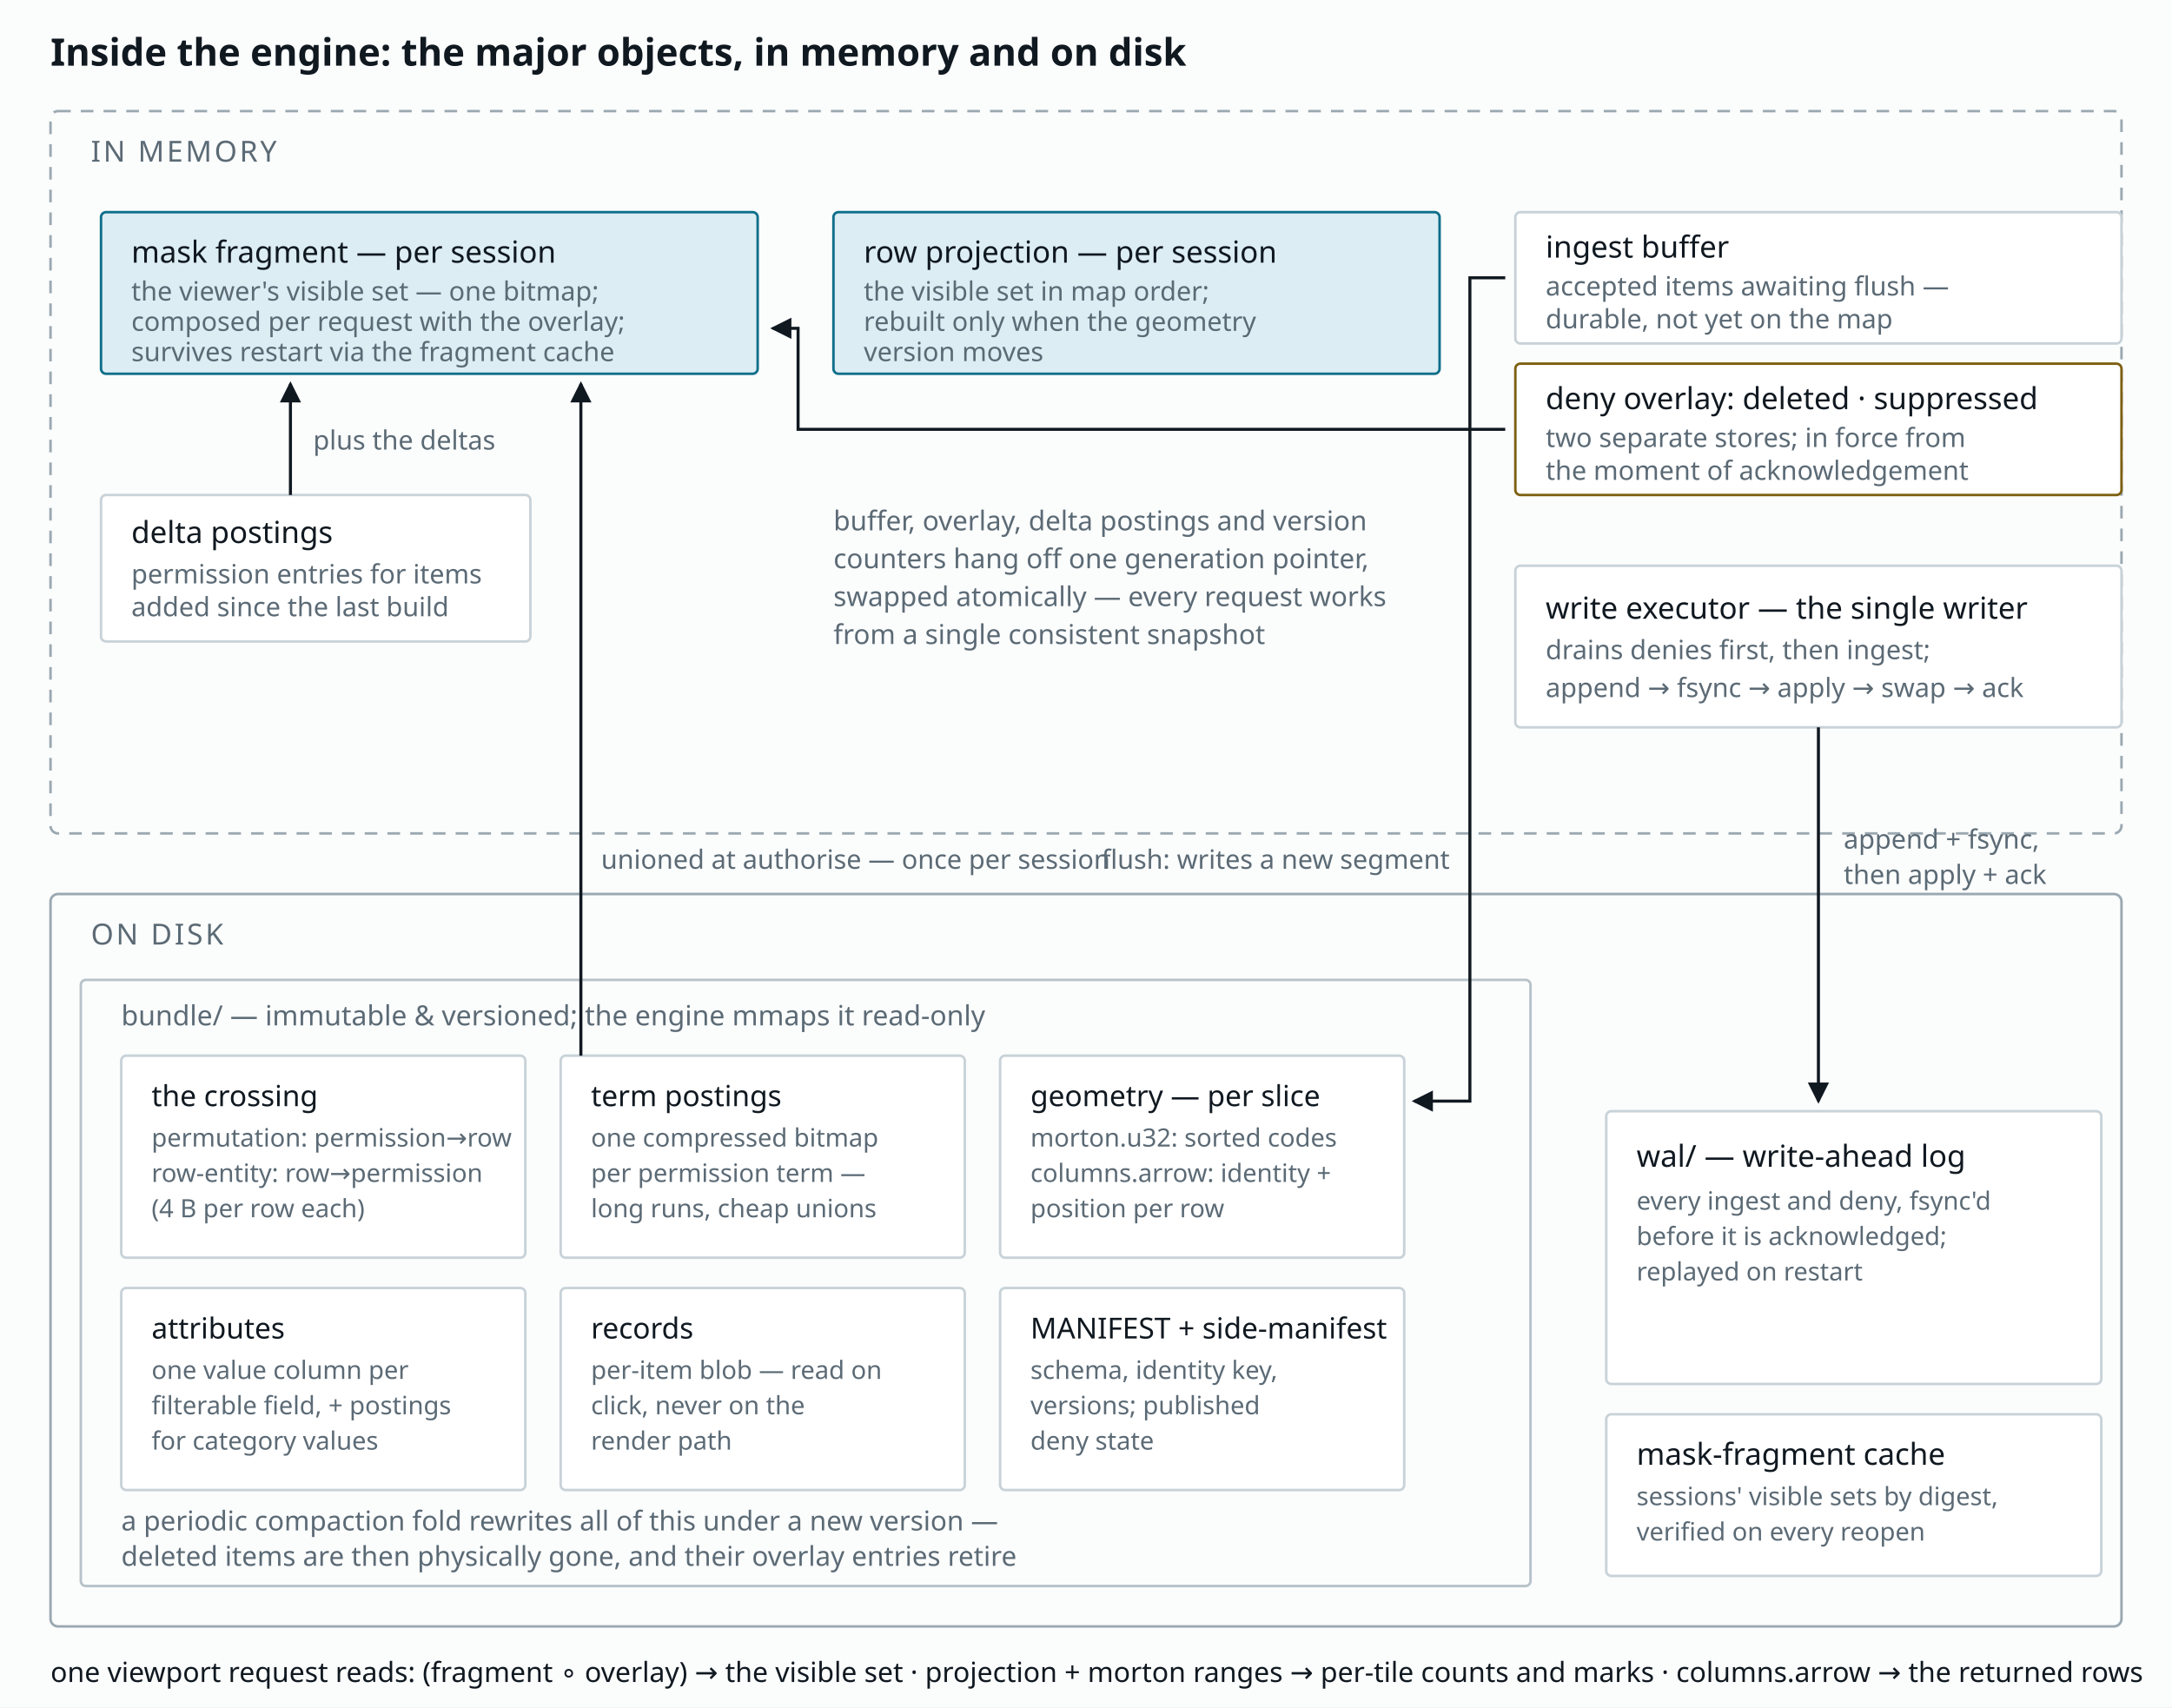
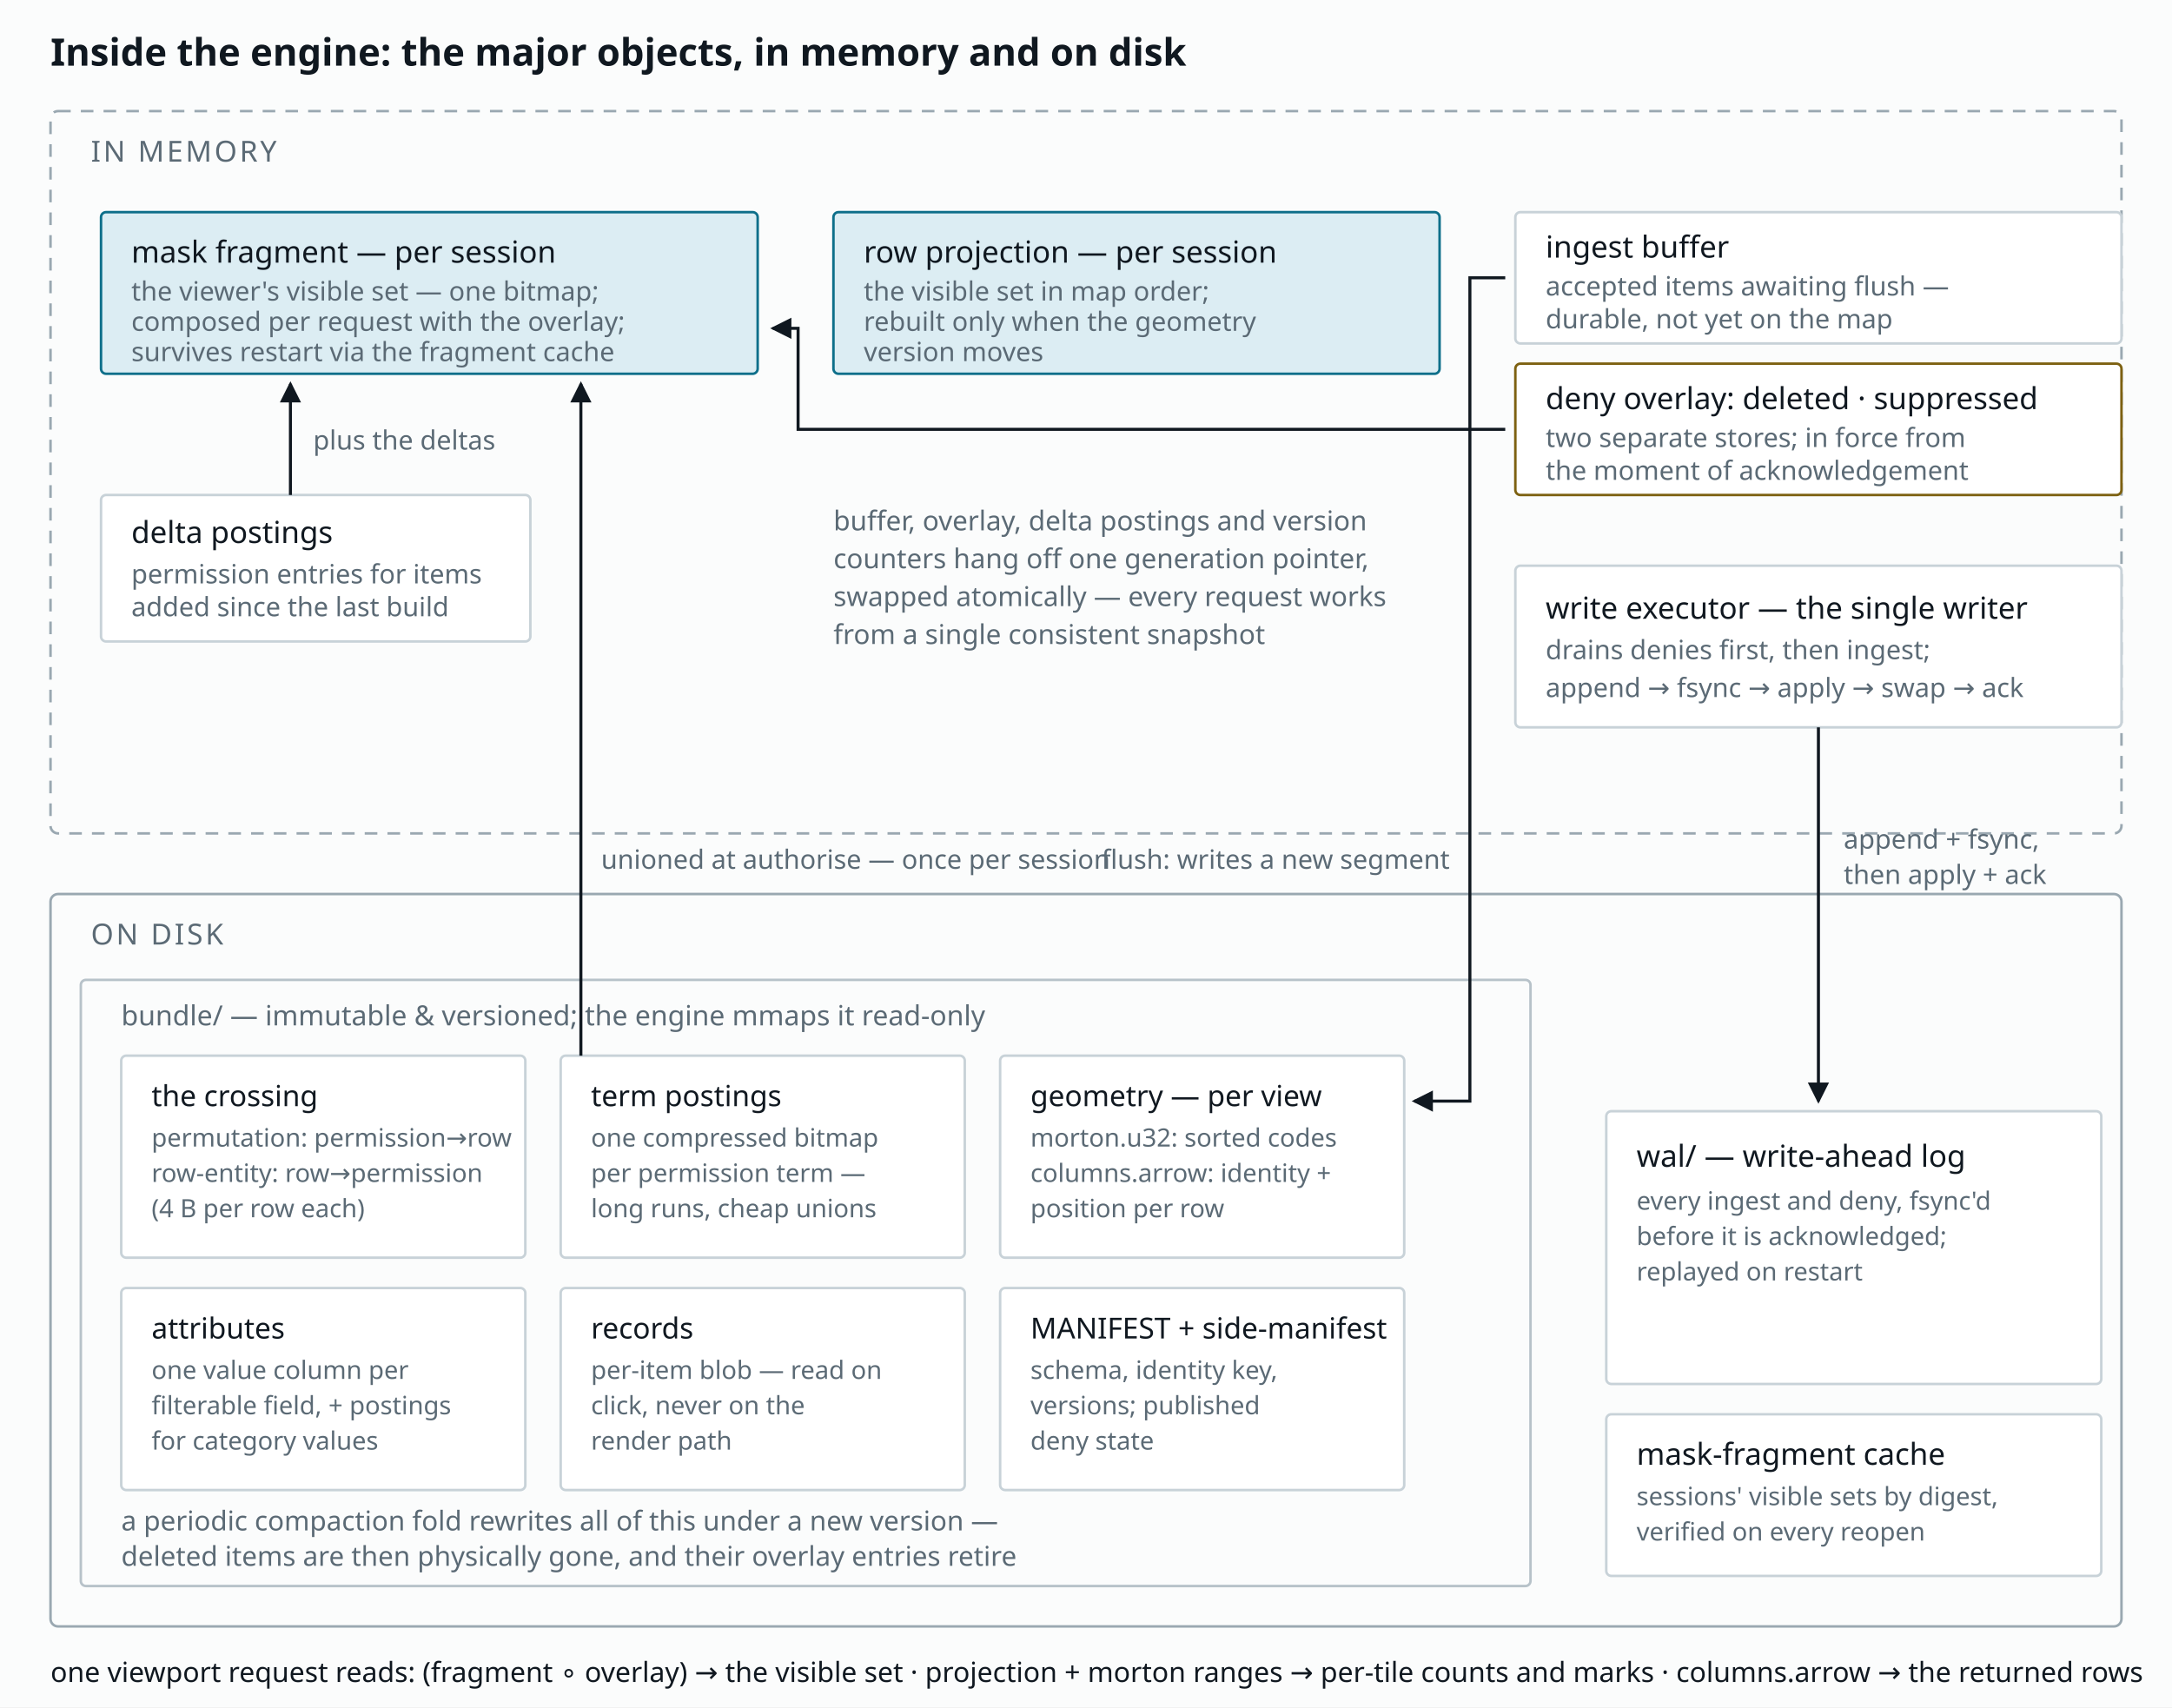
<svg xmlns="http://www.w3.org/2000/svg" viewBox="0 0 860 676" width="860" height="676" font-family="ui-sans-serif, system-ui, sans-serif">
  <rect x="0" y="0" width="860" height="676" fill="#fbfcfc" />
  <defs>
    <marker id="arE" viewBox="0 0 8 8" refX="7" refY="4" markerWidth="7" markerHeight="7" orient="auto">
      <path d="M0,0 L8,4 L0,8 z" fill="#101820" />
    </marker>
  </defs>
  <text x="20" y="26" font-size="15" font-weight="600" fill="#101820">Inside the engine: the major objects, in memory and on disk</text>
  <rect x="20" y="44" width="820" height="286" rx="3" fill="none" stroke="#9aa8b1" stroke-dasharray="5 4" />
  <text x="36" y="64" font-size="11.5" fill="#5b6a75" letter-spacing="1">IN MEMORY</text>
  <rect x="40" y="84" width="260" height="64" rx="2" fill="#dcedf3" stroke="#0e6f8a" />
  <text x="52" y="104" font-size="12" fill="#101820">mask fragment — per session</text>
  <g font-size="10.5" fill="#5b6a75">
    <text x="52" y="119">the viewer's visible set — one bitmap;</text>
    <text x="52" y="131">composed per request with the overlay;</text>
    <text x="52" y="143">survives restart via the fragment cache</text>
  </g>
  <rect x="330" y="84" width="240" height="64" rx="2" fill="#dcedf3" stroke="#0e6f8a" />
  <text x="342" y="104" font-size="12" fill="#101820">row projection — per session</text>
  <g font-size="10.5" fill="#5b6a75">
    <text x="342" y="119">the visible set in map order;</text>
    <text x="342" y="131">rebuilt only when the geometry</text>
    <text x="342" y="143">version moves</text>
  </g>
  <rect x="600" y="84" width="240" height="52" rx="2" fill="#ffffff" stroke="#c8d2d8" />
  <text x="612" y="102" font-size="12" fill="#101820">ingest buffer</text>
  <g font-size="10.5" fill="#5b6a75">
    <text x="612" y="117">accepted items awaiting flush —</text>
    <text x="612" y="130">durable, not yet on the map</text>
  </g>
  <rect x="600" y="144" width="240" height="52" rx="2" fill="#ffffff" stroke="#7d6111" />
  <text x="612" y="162" font-size="12" fill="#101820">deny overlay: deleted · suppressed</text>
  <g font-size="10.5" fill="#5b6a75">
    <text x="612" y="177">two separate stores; in force from</text>
    <text x="612" y="190">the moment of acknowledgement</text>
  </g>
  <rect x="600" y="224" width="240" height="64" rx="2" fill="#ffffff" stroke="#c8d2d8" />
  <text x="612" y="245" font-size="12" fill="#101820">write executor — the single writer</text>
  <g font-size="10.5" fill="#5b6a75">
    <text x="612" y="261">drains denies first, then ingest;</text>
    <text x="612" y="276">append → fsync → apply → swap → ack</text>
  </g>
  <rect x="40" y="196" width="170" height="58" rx="2" fill="#ffffff" stroke="#c8d2d8" />
  <text x="52" y="215" font-size="12" fill="#101820">delta postings</text>
  <g font-size="10.5" fill="#5b6a75">
    <text x="52" y="231">permission entries for items</text>
    <text x="52" y="244">added since the last build</text>
  </g>
  <g font-size="10.8" fill="#5b6a75">
    <text x="330" y="210">buffer, overlay, delta postings and version</text>
    <text x="330" y="225">counters hang off one generation pointer,</text>
    <text x="330" y="240">swapped atomically — every request works</text>
    <text x="330" y="255">from a single consistent snapshot</text>
  </g>
  <line x1="115" y1="196" x2="115" y2="152" stroke="#101820" stroke-width="1.2" marker-end="url(#arE)" />
  <text x="124" y="178" font-size="10.5" fill="#5b6a75">plus the deltas</text>
  <path d="M596,170 L316,170 L316,130 L306,130" fill="none" stroke="#101820" stroke-width="1.2" marker-end="url(#arE)" />
  <rect x="20" y="354" width="820" height="290" rx="3" fill="none" stroke="#9aa8b1" />
  <text x="36" y="374" font-size="11.5" fill="#5b6a75" letter-spacing="1">ON DISK</text>
  <rect x="32" y="388" width="574" height="240" rx="2" fill="none" stroke="#b7c2c9" />
  <text x="48" y="406" font-size="11" fill="#5b6a75">bundle/ — immutable &amp; versioned; the engine mmaps it read-only</text>
  <g stroke="#c8d2d8" fill="#ffffff">
    <rect x="48" y="418" width="160" height="80" rx="2" />
    <rect x="222" y="418" width="160" height="80" rx="2" />
    <rect x="396" y="418" width="160" height="80" rx="2" />
    <rect x="48" y="510" width="160" height="80" rx="2" />
    <rect x="222" y="510" width="160" height="80" rx="2" />
    <rect x="396" y="510" width="160" height="80" rx="2" />
  </g>
  <g font-size="11.5" fill="#101820">
    <text x="60" y="438">the crossing</text>
    <text x="234" y="438">term postings</text>
-     <text x="408" y="438">geometry — per slice</text>
+     <text x="408" y="438">geometry — per view</text>
    <text x="60" y="530">attributes</text>
    <text x="234" y="530">records</text>
    <text x="408" y="530">MANIFEST + side-manifest</text>
  </g>
  <g font-size="10" fill="#5b6a75">
    <text x="60" y="454">permutation: permission→row</text>
    <text x="60" y="468">row-entity: row→permission</text>
    <text x="60" y="482">(4 B per row each)</text>
    <text x="234" y="454">one compressed bitmap</text>
    <text x="234" y="468">per permission term —</text>
    <text x="234" y="482">long runs, cheap unions</text>
    <text x="408" y="454">morton.u32: sorted codes</text>
    <text x="408" y="468">columns.arrow: identity +</text>
    <text x="408" y="482">position per row</text>
    <text x="60" y="546">one value column per</text>
    <text x="60" y="560">filterable field, + postings</text>
    <text x="60" y="574">for category values</text>
    <text x="234" y="546">per-item blob — read on</text>
    <text x="234" y="560">click, never on the</text>
    <text x="234" y="574">render path</text>
    <text x="408" y="546">schema, identity key,</text>
    <text x="408" y="560">versions; published</text>
    <text x="408" y="574">deny state</text>
  </g>
  <g font-size="10.8" fill="#5b6a75">
    <text x="48" y="606">a periodic compaction fold rewrites all of this under a new version —</text>
    <text x="48" y="620">deleted items are then physically gone, and their overlay entries retire</text>
  </g>
  <rect x="636" y="440" width="196" height="108" rx="2" fill="#ffffff" stroke="#c8d2d8" />
  <text x="648" y="462" font-size="12" fill="#101820">wal/ — write-ahead log</text>
  <g font-size="10" fill="#5b6a75">
    <text x="648" y="479">every ingest and deny, fsync'd</text>
    <text x="648" y="493">before it is acknowledged;</text>
    <text x="648" y="507">replayed on restart</text>
  </g>
  <rect x="636" y="560" width="196" height="64" rx="2" fill="#ffffff" stroke="#c8d2d8" />
  <text x="648" y="580" font-size="12" fill="#101820">mask-fragment cache</text>
  <g font-size="10" fill="#5b6a75">
    <text x="648" y="596">sessions' visible sets by digest,</text>
    <text x="648" y="610">verified on every reopen</text>
  </g>
  <line x1="230" y1="418" x2="230" y2="152" stroke="#101820" stroke-width="1.2" marker-end="url(#arE)" />
  <text x="238" y="344" font-size="10.5" fill="#5b6a75">unioned at authorise — once per session</text>
  <line x1="720" y1="288" x2="720" y2="436" stroke="#101820" stroke-width="1.2" marker-end="url(#arE)" />
  <text x="730" y="336" font-size="10.5" fill="#5b6a75">append + fsync,</text>
  <text x="730" y="350" font-size="10.5" fill="#5b6a75">then apply + ack</text>
  <path d="M596,110 L582,110 L582,436 L560,436" fill="none" stroke="#101820" stroke-width="1.2" marker-end="url(#arE)" />
  <text x="574" y="344" font-size="10.5" fill="#5b6a75" text-anchor="end">flush: writes a new segment</text>
  <text x="20" y="666" font-size="11" fill="#101820">one viewport request reads: (fragment ∘ overlay) → the visible set · projection + morton ranges → per-tile counts and marks · columns.arrow → the returned rows</text>
</svg>
